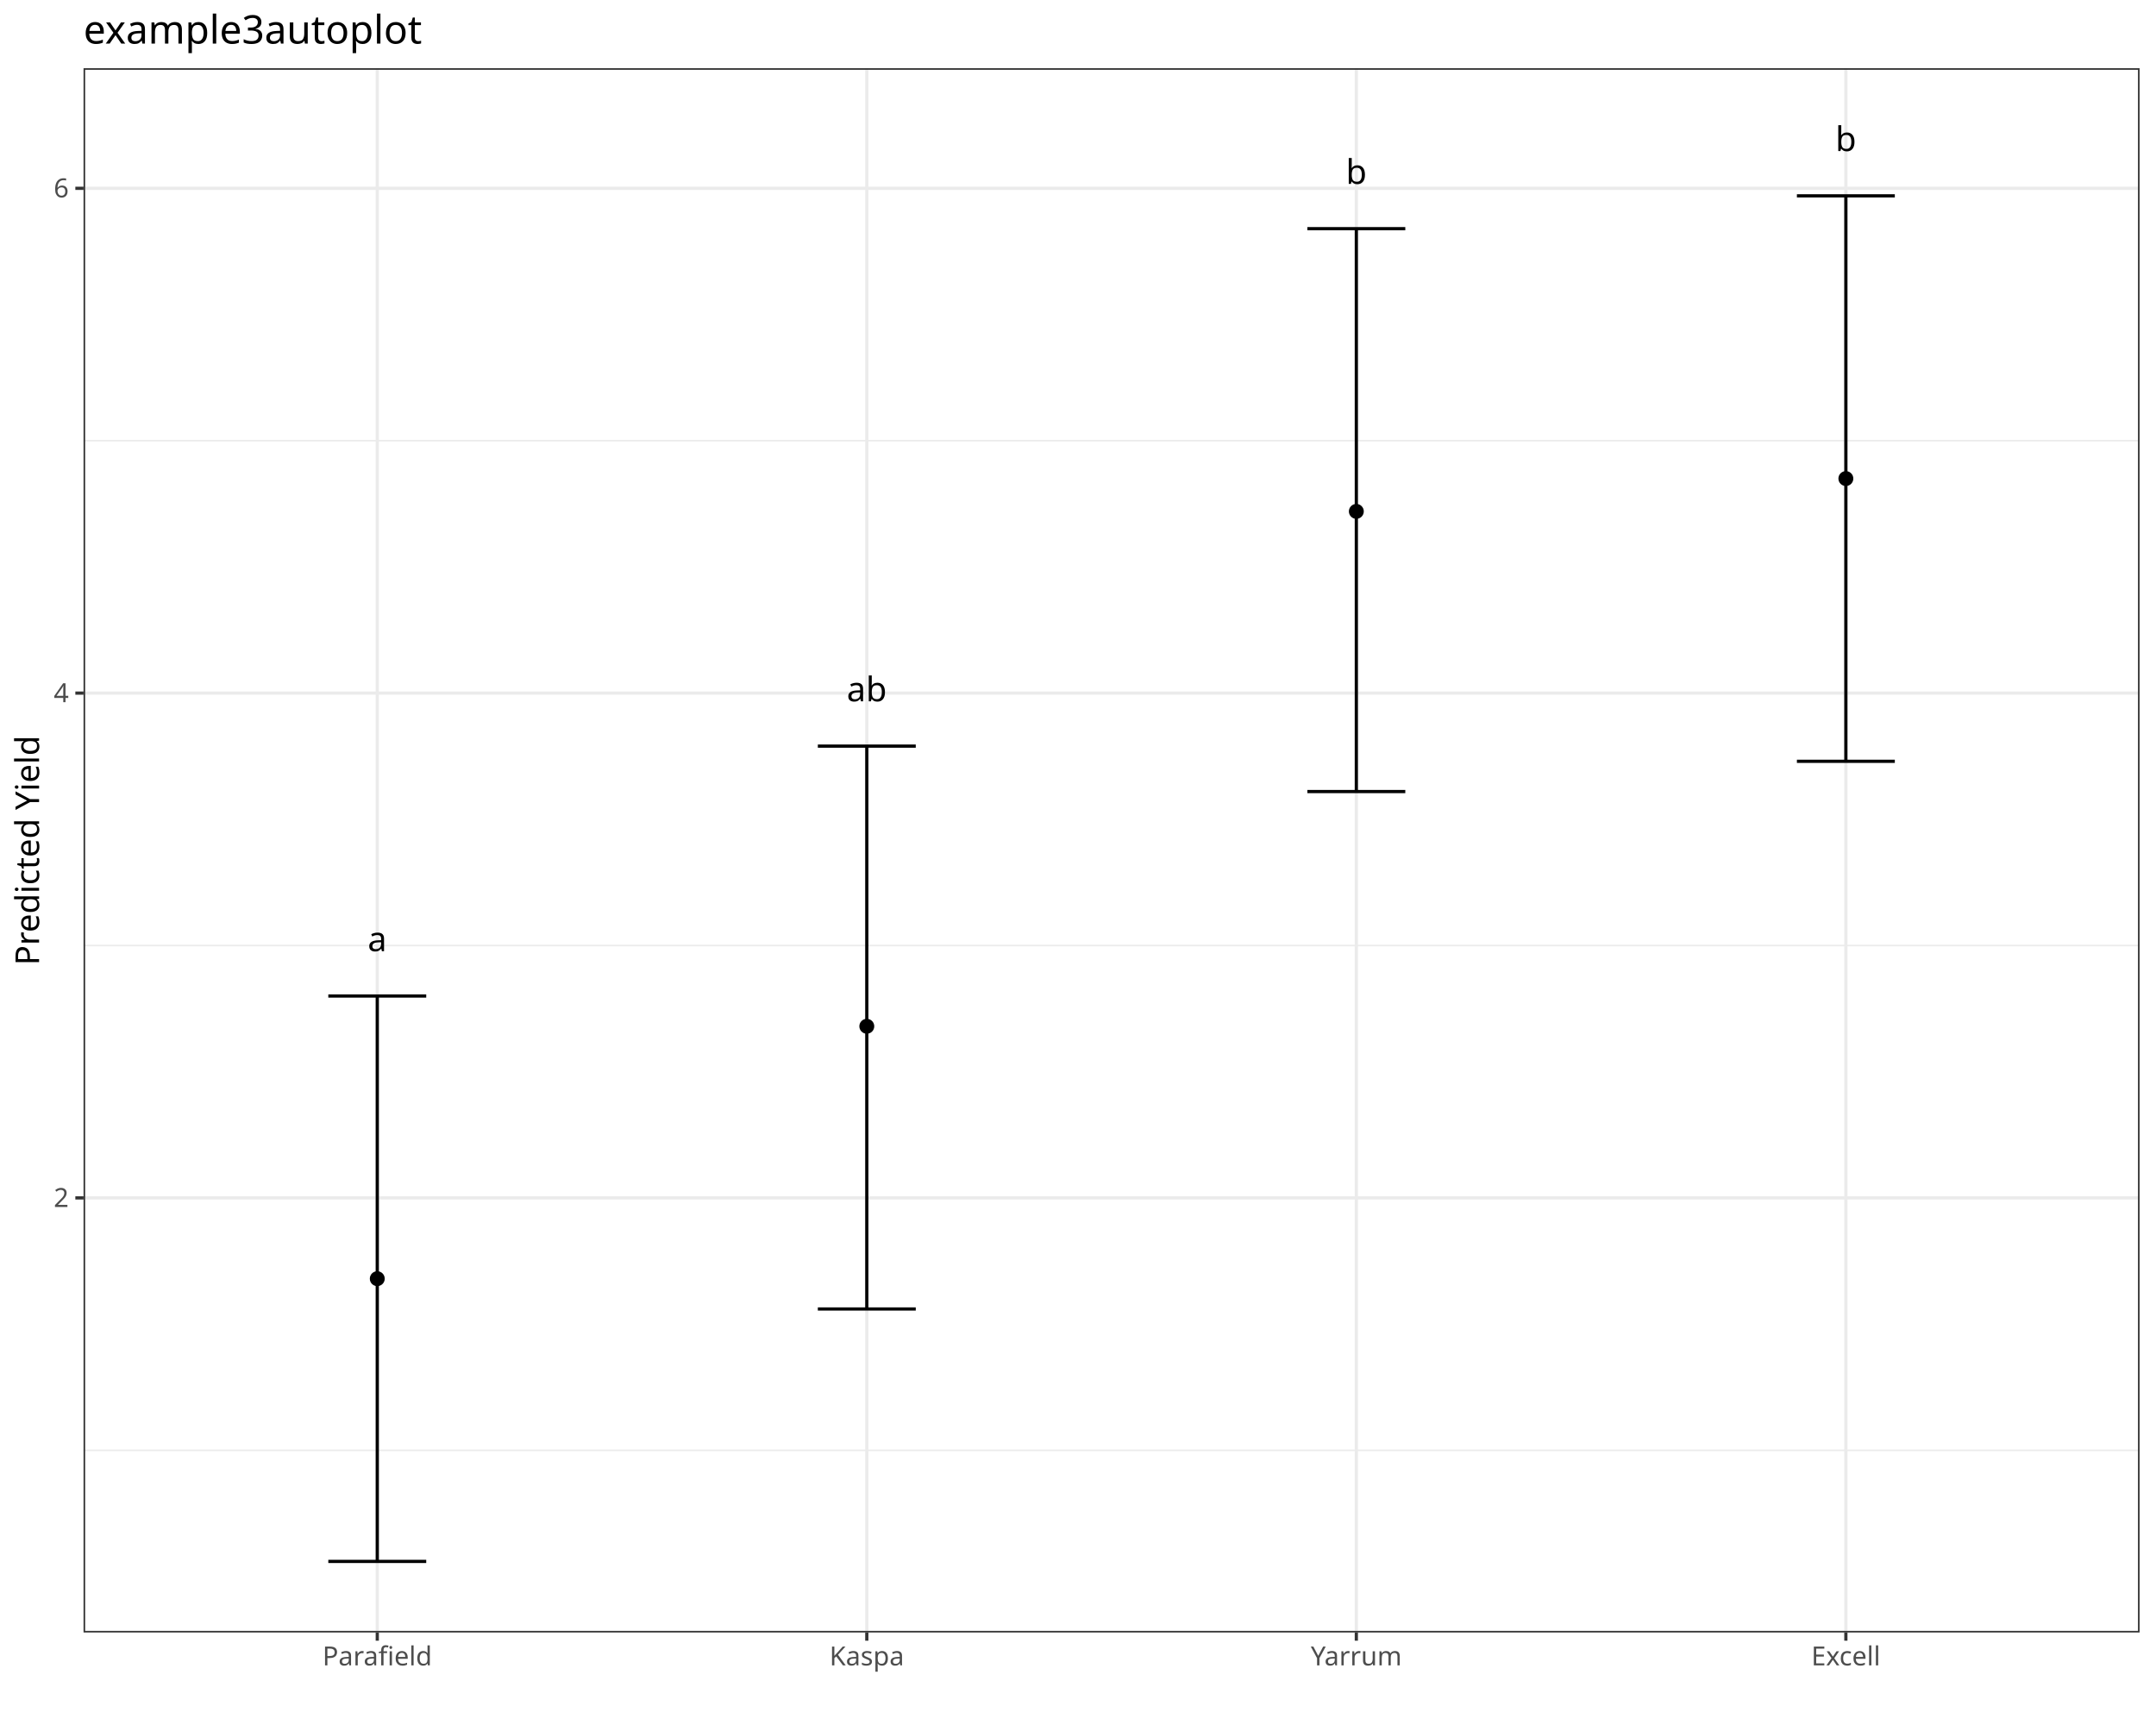
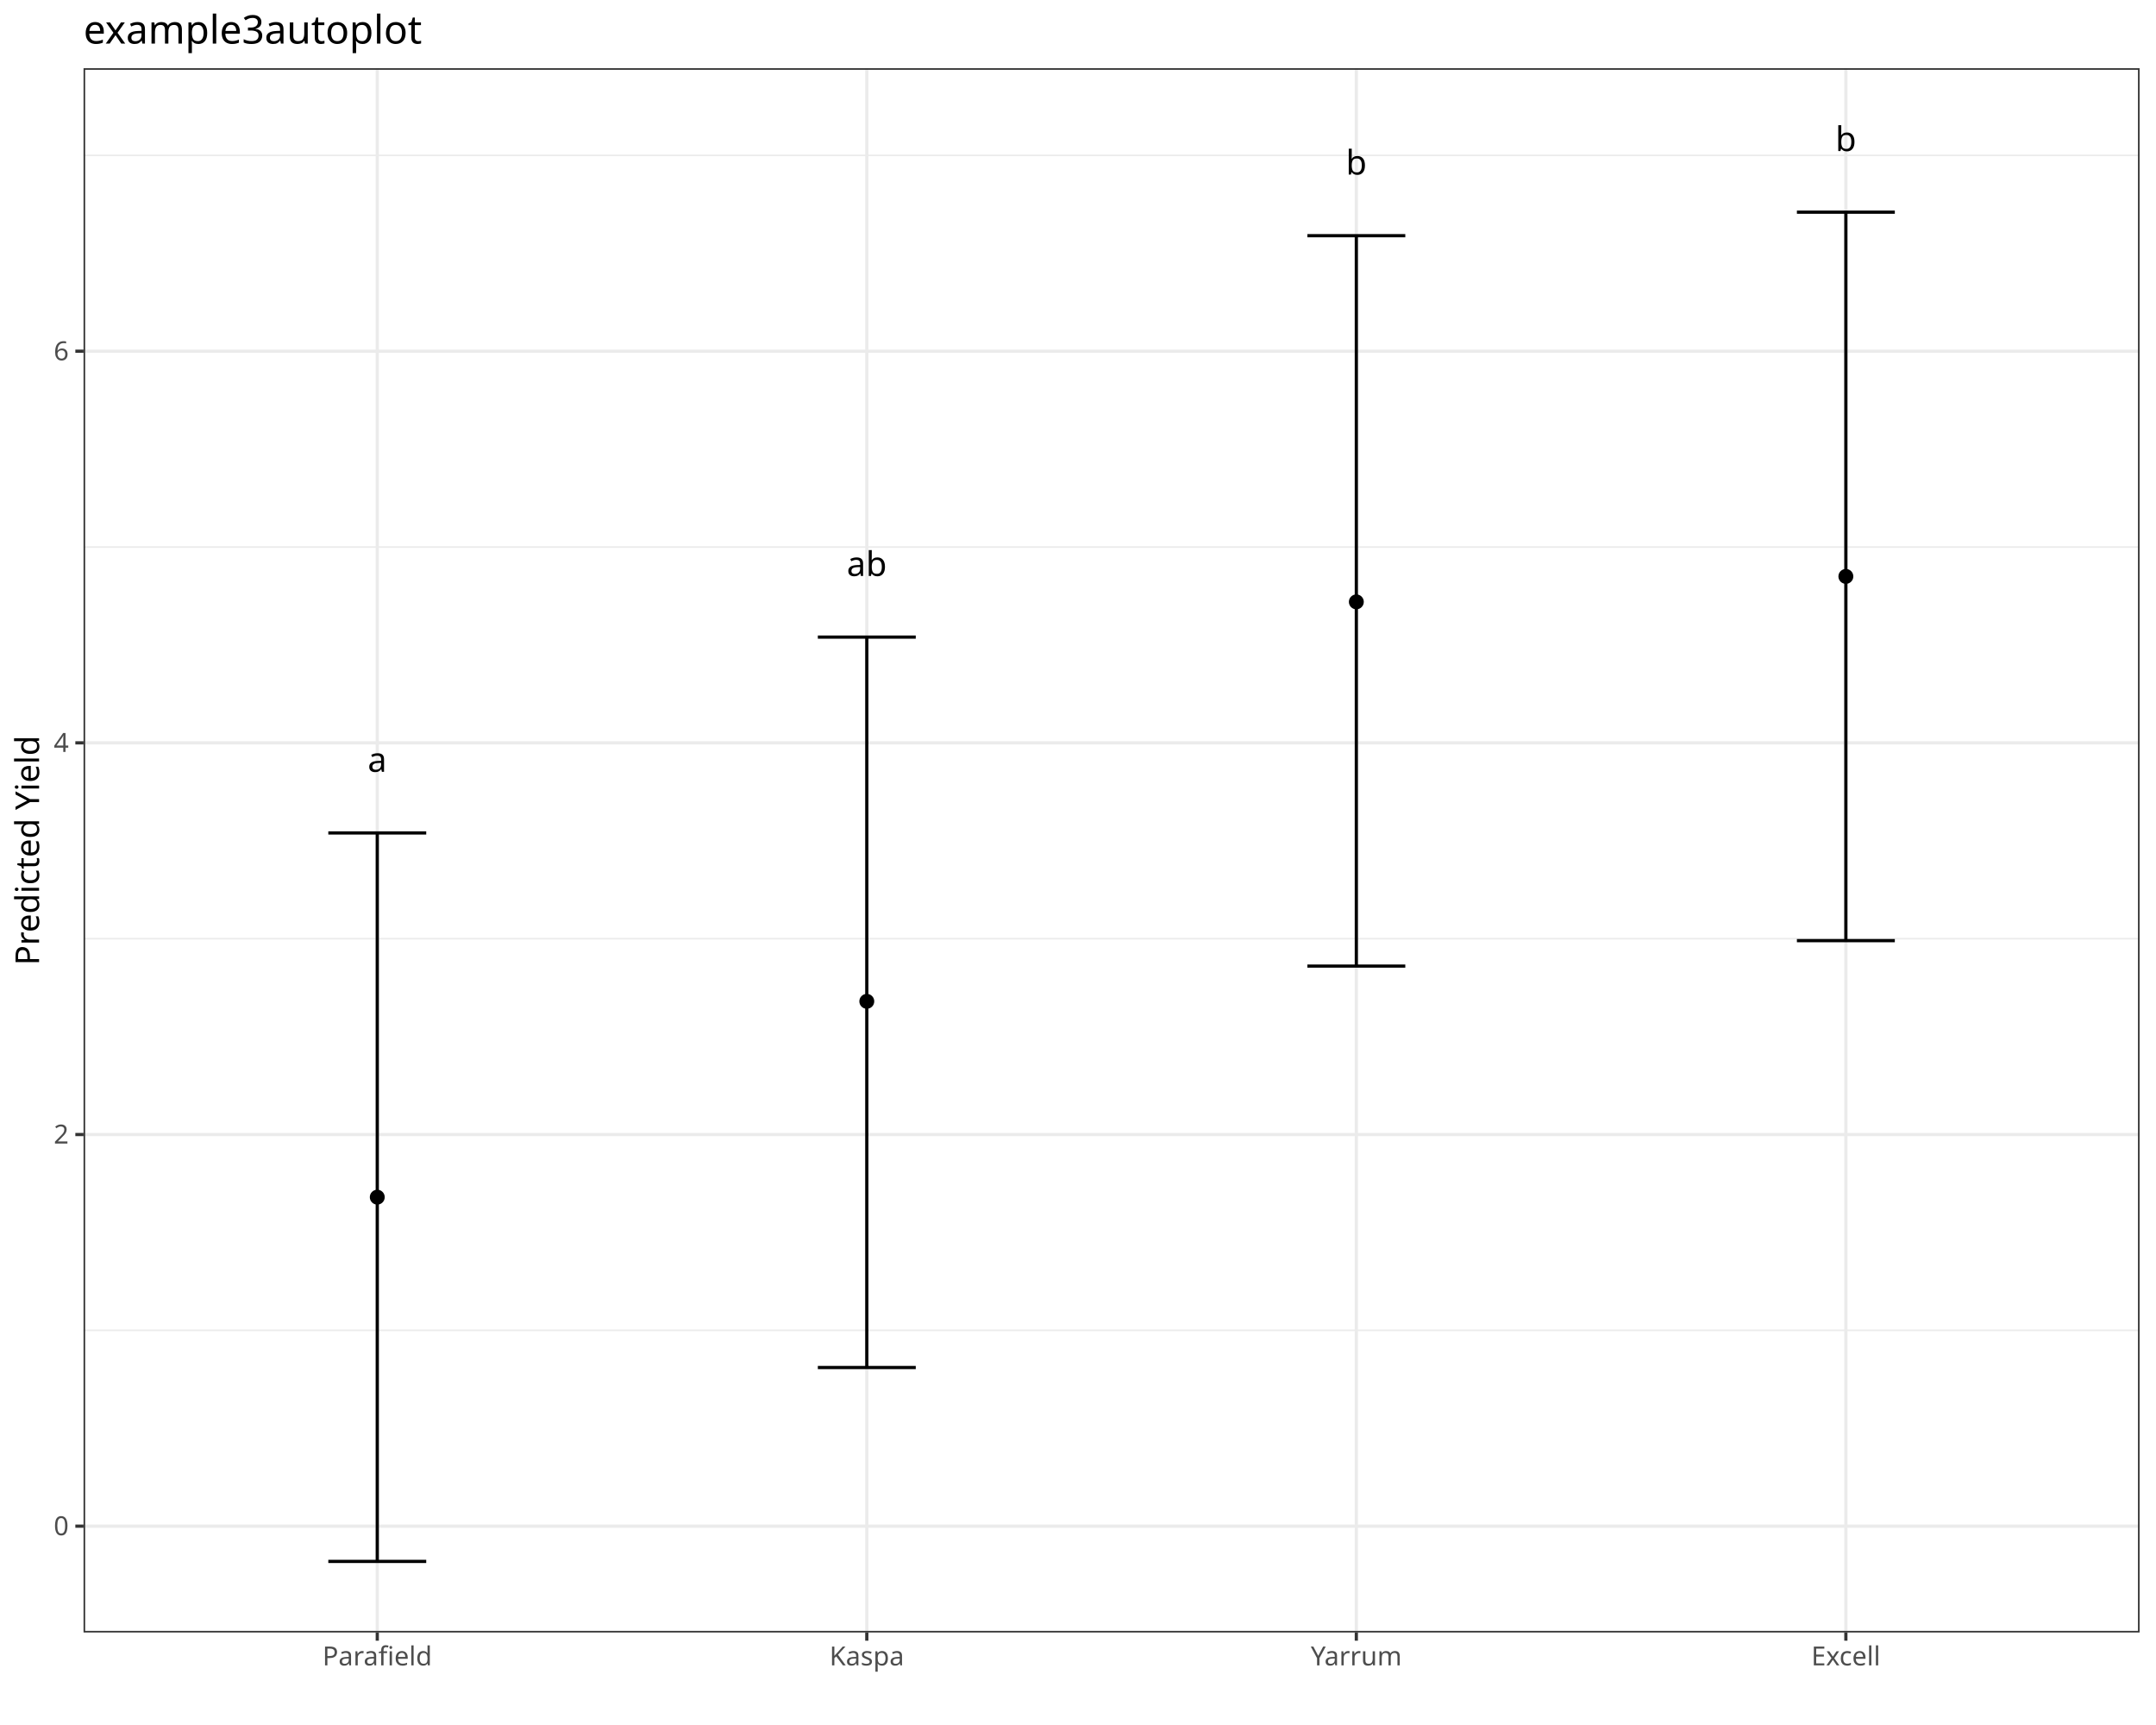
<svg xmlns="http://www.w3.org/2000/svg" class="svglite" data-engine-version="2.0" width="720.00pt" height="576.00pt" viewBox="0 0 720.00 576.00">
  <defs>
    <style type="text/css">
    .svglite line, .svglite polyline, .svglite polygon, .svglite path, .svglite rect, .svglite circle {
      fill: none;
      stroke: #000000;
      stroke-linecap: round;
      stroke-linejoin: round;
      stroke-miterlimit: 10.00;
    }
  </style>
  </defs>
  <rect width="100%" height="100%" style="stroke: none; fill: #FFFFFF;" />
  <defs>
    <clipPath id="cpMC4wMHw3MjAuMDB8MC4wMHw1NzYuMDA=">
      <rect x="0.00" y="0.00" width="720.00" height="576.00" />
    </clipPath>
  </defs>
  <g clip-path="url(#cpMC4wMHw3MjAuMDB8MC4wMHw1NzYuMDA=)">
    <rect x="0.00" y="0.00" width="720.00" height="576.00" style="stroke-width: 1.07; stroke: #FFFFFF; fill: #FFFFFF;" />
  </g>
  <defs>
    <clipPath id="cpMjcuOTB8NzE0LjUyfDIyLjc4fDU0NS4xMQ==">
      <rect x="27.90" y="22.78" width="686.62" height="522.33" />
    </clipPath>
  </defs>
  <g clip-path="url(#cpMjcuOTB8NzE0LjUyfDIyLjc4fDU0NS4xMQ==)">
    <rect x="27.90" y="22.78" width="686.62" height="522.33" style="stroke-width: 1.07; stroke: none; fill: #FFFFFF;" />
-     <polyline points="27.90,484.29 714.52,484.29 " style="stroke-width: 0.53; stroke: #EBEBEB; stroke-linecap: butt;" />
-     <polyline points="27.90,315.72 714.52,315.72 " style="stroke-width: 0.53; stroke: #EBEBEB; stroke-linecap: butt;" />
-     <polyline points="27.90,147.16 714.52,147.16 " style="stroke-width: 0.53; stroke: #EBEBEB; stroke-linecap: butt;" />
-     <polyline points="27.90,400.00 714.52,400.00 " style="stroke-width: 1.07; stroke: #EBEBEB; stroke-linecap: butt;" />
-     <polyline points="27.90,231.44 714.52,231.44 " style="stroke-width: 1.07; stroke: #EBEBEB; stroke-linecap: butt;" />
-     <polyline points="27.90,62.88 714.52,62.88 " style="stroke-width: 1.07; stroke: #EBEBEB; stroke-linecap: butt;" />
+     <polyline points="27.90,444.21 714.52,444.21 " style="stroke-width: 0.53; stroke: #EBEBEB; stroke-linecap: butt;" />
+     <polyline points="27.90,313.44 714.52,313.44 " style="stroke-width: 0.53; stroke: #EBEBEB; stroke-linecap: butt;" />
+     <polyline points="27.90,182.66 714.52,182.66 " style="stroke-width: 0.53; stroke: #EBEBEB; stroke-linecap: butt;" />
+     <polyline points="27.90,51.89 714.52,51.89 " style="stroke-width: 0.53; stroke: #EBEBEB; stroke-linecap: butt;" />
+     <polyline points="27.90,509.60 714.52,509.60 " style="stroke-width: 1.07; stroke: #EBEBEB; stroke-linecap: butt;" />
+     <polyline points="27.90,378.83 714.52,378.83 " style="stroke-width: 1.07; stroke: #EBEBEB; stroke-linecap: butt;" />
+     <polyline points="27.90,248.05 714.52,248.05 " style="stroke-width: 1.07; stroke: #EBEBEB; stroke-linecap: butt;" />
+     <polyline points="27.90,117.28 714.52,117.28 " style="stroke-width: 1.07; stroke: #EBEBEB; stroke-linecap: butt;" />
    <polyline points="125.99,545.11 125.99,22.78 " style="stroke-width: 1.07; stroke: #EBEBEB; stroke-linecap: butt;" />
    <polyline points="289.47,545.11 289.47,22.78 " style="stroke-width: 1.07; stroke: #EBEBEB; stroke-linecap: butt;" />
    <polyline points="452.95,545.11 452.95,22.78 " style="stroke-width: 1.07; stroke: #EBEBEB; stroke-linecap: butt;" />
    <polyline points="616.43,545.11 616.43,22.78 " style="stroke-width: 1.07; stroke: #EBEBEB; stroke-linecap: butt;" />
-     <circle cx="125.99" cy="426.97" r="2.49" style="stroke-width: 0.71; stroke: none; fill: #000000;" />
-     <circle cx="289.47" cy="342.69" r="2.49" style="stroke-width: 0.71; stroke: none; fill: #000000;" />
-     <circle cx="452.95" cy="170.76" r="2.49" style="stroke-width: 0.71; stroke: none; fill: #000000;" />
-     <circle cx="616.43" cy="159.80" r="2.49" style="stroke-width: 0.71; stroke: none; fill: #000000;" />
-     <polyline points="109.64,332.58 142.34,332.58 " style="stroke-width: 1.07; stroke-linecap: butt;" />
-     <polyline points="125.99,332.58 125.99,521.37 " style="stroke-width: 1.07; stroke-linecap: butt;" />
+     <circle cx="125.99" cy="399.75" r="2.49" style="stroke-width: 0.71; stroke: none; fill: #000000;" />
+     <circle cx="289.47" cy="334.36" r="2.49" style="stroke-width: 0.71; stroke: none; fill: #000000;" />
+     <circle cx="452.95" cy="200.97" r="2.49" style="stroke-width: 0.71; stroke: none; fill: #000000;" />
+     <circle cx="616.43" cy="192.47" r="2.49" style="stroke-width: 0.71; stroke: none; fill: #000000;" />
+     <polyline points="109.64,278.13 142.34,278.13 " style="stroke-width: 1.07; stroke-linecap: butt;" />
+     <polyline points="125.99,278.13 125.99,521.37 " style="stroke-width: 1.07; stroke-linecap: butt;" />
    <polyline points="109.64,521.37 142.34,521.37 " style="stroke-width: 1.07; stroke-linecap: butt;" />
-     <polyline points="273.12,249.14 305.82,249.14 " style="stroke-width: 1.07; stroke-linecap: butt;" />
-     <polyline points="289.47,249.14 289.47,437.09 " style="stroke-width: 1.07; stroke-linecap: butt;" />
-     <polyline points="273.12,437.09 305.82,437.09 " style="stroke-width: 1.07; stroke-linecap: butt;" />
-     <polyline points="436.60,76.36 469.30,76.36 " style="stroke-width: 1.07; stroke-linecap: butt;" />
-     <polyline points="452.95,76.36 452.95,264.31 " style="stroke-width: 1.07; stroke-linecap: butt;" />
-     <polyline points="436.60,264.31 469.30,264.31 " style="stroke-width: 1.07; stroke-linecap: butt;" />
-     <polyline points="600.08,65.40 632.78,65.40 " style="stroke-width: 1.07; stroke-linecap: butt;" />
-     <polyline points="616.43,65.40 616.43,254.20 " style="stroke-width: 1.07; stroke-linecap: butt;" />
-     <polyline points="600.08,254.20 632.78,254.20 " style="stroke-width: 1.07; stroke-linecap: butt;" />
-     <text x="125.99" y="317.62" text-anchor="middle" style="font-size: 11.38px; font-family: sans;" textLength="6.33px" lengthAdjust="spacingAndGlyphs">a</text>
-     <text x="289.47" y="234.18" text-anchor="middle" style="font-size: 11.38px; font-family: sans;" textLength="12.66px" lengthAdjust="spacingAndGlyphs">ab</text>
-     <text x="452.95" y="61.40" text-anchor="middle" style="font-size: 11.38px; font-family: sans;" textLength="6.33px" lengthAdjust="spacingAndGlyphs">b</text>
+     <polyline points="273.12,212.74 305.82,212.74 " style="stroke-width: 1.07; stroke-linecap: butt;" />
+     <polyline points="289.47,212.74 289.47,456.64 " style="stroke-width: 1.07; stroke-linecap: butt;" />
+     <polyline points="273.12,456.64 305.82,456.64 " style="stroke-width: 1.07; stroke-linecap: butt;" />
+     <polyline points="436.60,78.70 469.30,78.70 " style="stroke-width: 1.07; stroke-linecap: butt;" />
+     <polyline points="452.95,78.70 452.95,322.59 " style="stroke-width: 1.07; stroke-linecap: butt;" />
+     <polyline points="436.60,322.59 469.30,322.59 " style="stroke-width: 1.07; stroke-linecap: butt;" />
+     <polyline points="600.08,70.85 632.78,70.85 " style="stroke-width: 1.07; stroke-linecap: butt;" />
+     <polyline points="616.43,70.85 616.43,314.09 " style="stroke-width: 1.07; stroke-linecap: butt;" />
+     <polyline points="600.08,314.09 632.78,314.09 " style="stroke-width: 1.07; stroke-linecap: butt;" />
+     <text x="125.99" y="257.72" text-anchor="middle" style="font-size: 11.38px; font-family: sans;" textLength="6.33px" lengthAdjust="spacingAndGlyphs">a</text>
+     <text x="289.47" y="192.33" text-anchor="middle" style="font-size: 11.38px; font-family: sans;" textLength="12.66px" lengthAdjust="spacingAndGlyphs">ab</text>
+     <text x="452.95" y="58.29" text-anchor="middle" style="font-size: 11.38px; font-family: sans;" textLength="6.33px" lengthAdjust="spacingAndGlyphs">b</text>
    <text x="616.43" y="50.44" text-anchor="middle" style="font-size: 11.38px; font-family: sans;" textLength="6.33px" lengthAdjust="spacingAndGlyphs">b</text>
    <rect x="27.90" y="22.78" width="686.62" height="522.33" style="stroke-width: 1.07; stroke: #333333;" />
  </g>
  <g clip-path="url(#cpMC4wMHw3MjAuMDB8MC4wMHw1NzYuMDA=)">
-     <text x="22.97" y="403.03" text-anchor="end" style="font-size: 8.80px; fill: #4D4D4D; font-family: sans;" textLength="4.89px" lengthAdjust="spacingAndGlyphs">2</text>
-     <text x="22.97" y="234.47" text-anchor="end" style="font-size: 8.80px; fill: #4D4D4D; font-family: sans;" textLength="4.89px" lengthAdjust="spacingAndGlyphs">4</text>
-     <text x="22.97" y="65.90" text-anchor="end" style="font-size: 8.80px; fill: #4D4D4D; font-family: sans;" textLength="4.89px" lengthAdjust="spacingAndGlyphs">6</text>
-     <polyline points="25.16,400.00 27.90,400.00 " style="stroke-width: 1.07; stroke: #333333; stroke-linecap: butt;" />
-     <polyline points="25.16,231.44 27.90,231.44 " style="stroke-width: 1.07; stroke: #333333; stroke-linecap: butt;" />
-     <polyline points="25.16,62.88 27.90,62.88 " style="stroke-width: 1.07; stroke: #333333; stroke-linecap: butt;" />
+     <text x="22.97" y="512.63" text-anchor="end" style="font-size: 8.80px; fill: #4D4D4D; font-family: sans;" textLength="4.89px" lengthAdjust="spacingAndGlyphs">0</text>
+     <text x="22.97" y="381.85" text-anchor="end" style="font-size: 8.80px; fill: #4D4D4D; font-family: sans;" textLength="4.89px" lengthAdjust="spacingAndGlyphs">2</text>
+     <text x="22.97" y="251.08" text-anchor="end" style="font-size: 8.80px; fill: #4D4D4D; font-family: sans;" textLength="4.89px" lengthAdjust="spacingAndGlyphs">4</text>
+     <text x="22.97" y="120.30" text-anchor="end" style="font-size: 8.80px; fill: #4D4D4D; font-family: sans;" textLength="4.89px" lengthAdjust="spacingAndGlyphs">6</text>
+     <polyline points="25.16,509.60 27.90,509.60 " style="stroke-width: 1.07; stroke: #333333; stroke-linecap: butt;" />
+     <polyline points="25.16,378.83 27.90,378.83 " style="stroke-width: 1.07; stroke: #333333; stroke-linecap: butt;" />
+     <polyline points="25.16,248.05 27.90,248.05 " style="stroke-width: 1.07; stroke: #333333; stroke-linecap: butt;" />
+     <polyline points="25.16,117.28 27.90,117.28 " style="stroke-width: 1.07; stroke: #333333; stroke-linecap: butt;" />
    <polyline points="125.99,547.85 125.99,545.11 " style="stroke-width: 1.07; stroke: #333333; stroke-linecap: butt;" />
    <polyline points="289.47,547.85 289.47,545.11 " style="stroke-width: 1.07; stroke: #333333; stroke-linecap: butt;" />
    <polyline points="452.95,547.85 452.95,545.11 " style="stroke-width: 1.07; stroke: #333333; stroke-linecap: butt;" />
    <polyline points="616.43,547.85 616.43,545.11 " style="stroke-width: 1.07; stroke: #333333; stroke-linecap: butt;" />
    <text x="125.99" y="556.10" text-anchor="middle" style="font-size: 8.80px; fill: #4D4D4D; font-family: sans;" textLength="34.73px" lengthAdjust="spacingAndGlyphs">Parafield</text>
    <text x="289.47" y="556.10" text-anchor="middle" style="font-size: 8.80px; fill: #4D4D4D; font-family: sans;" textLength="24.96px" lengthAdjust="spacingAndGlyphs">Kaspa</text>
    <text x="452.95" y="556.10" text-anchor="middle" style="font-size: 8.80px; fill: #4D4D4D; font-family: sans;" textLength="28.86px" lengthAdjust="spacingAndGlyphs">Yarrum</text>
    <text x="616.43" y="556.10" text-anchor="middle" style="font-size: 8.80px; fill: #4D4D4D; font-family: sans;" textLength="23.48px" lengthAdjust="spacingAndGlyphs">Excell</text>
    <text transform="translate(13.05,283.95) rotate(-90)" text-anchor="middle" style="font-size: 11.00px; font-family: sans;" textLength="73.99px" lengthAdjust="spacingAndGlyphs">Predicted Yield</text>
    <text x="27.90" y="14.56" style="font-size: 13.20px; font-family: sans;" textLength="104.22px" lengthAdjust="spacingAndGlyphs">example3autoplot</text>
  </g>
</svg>
